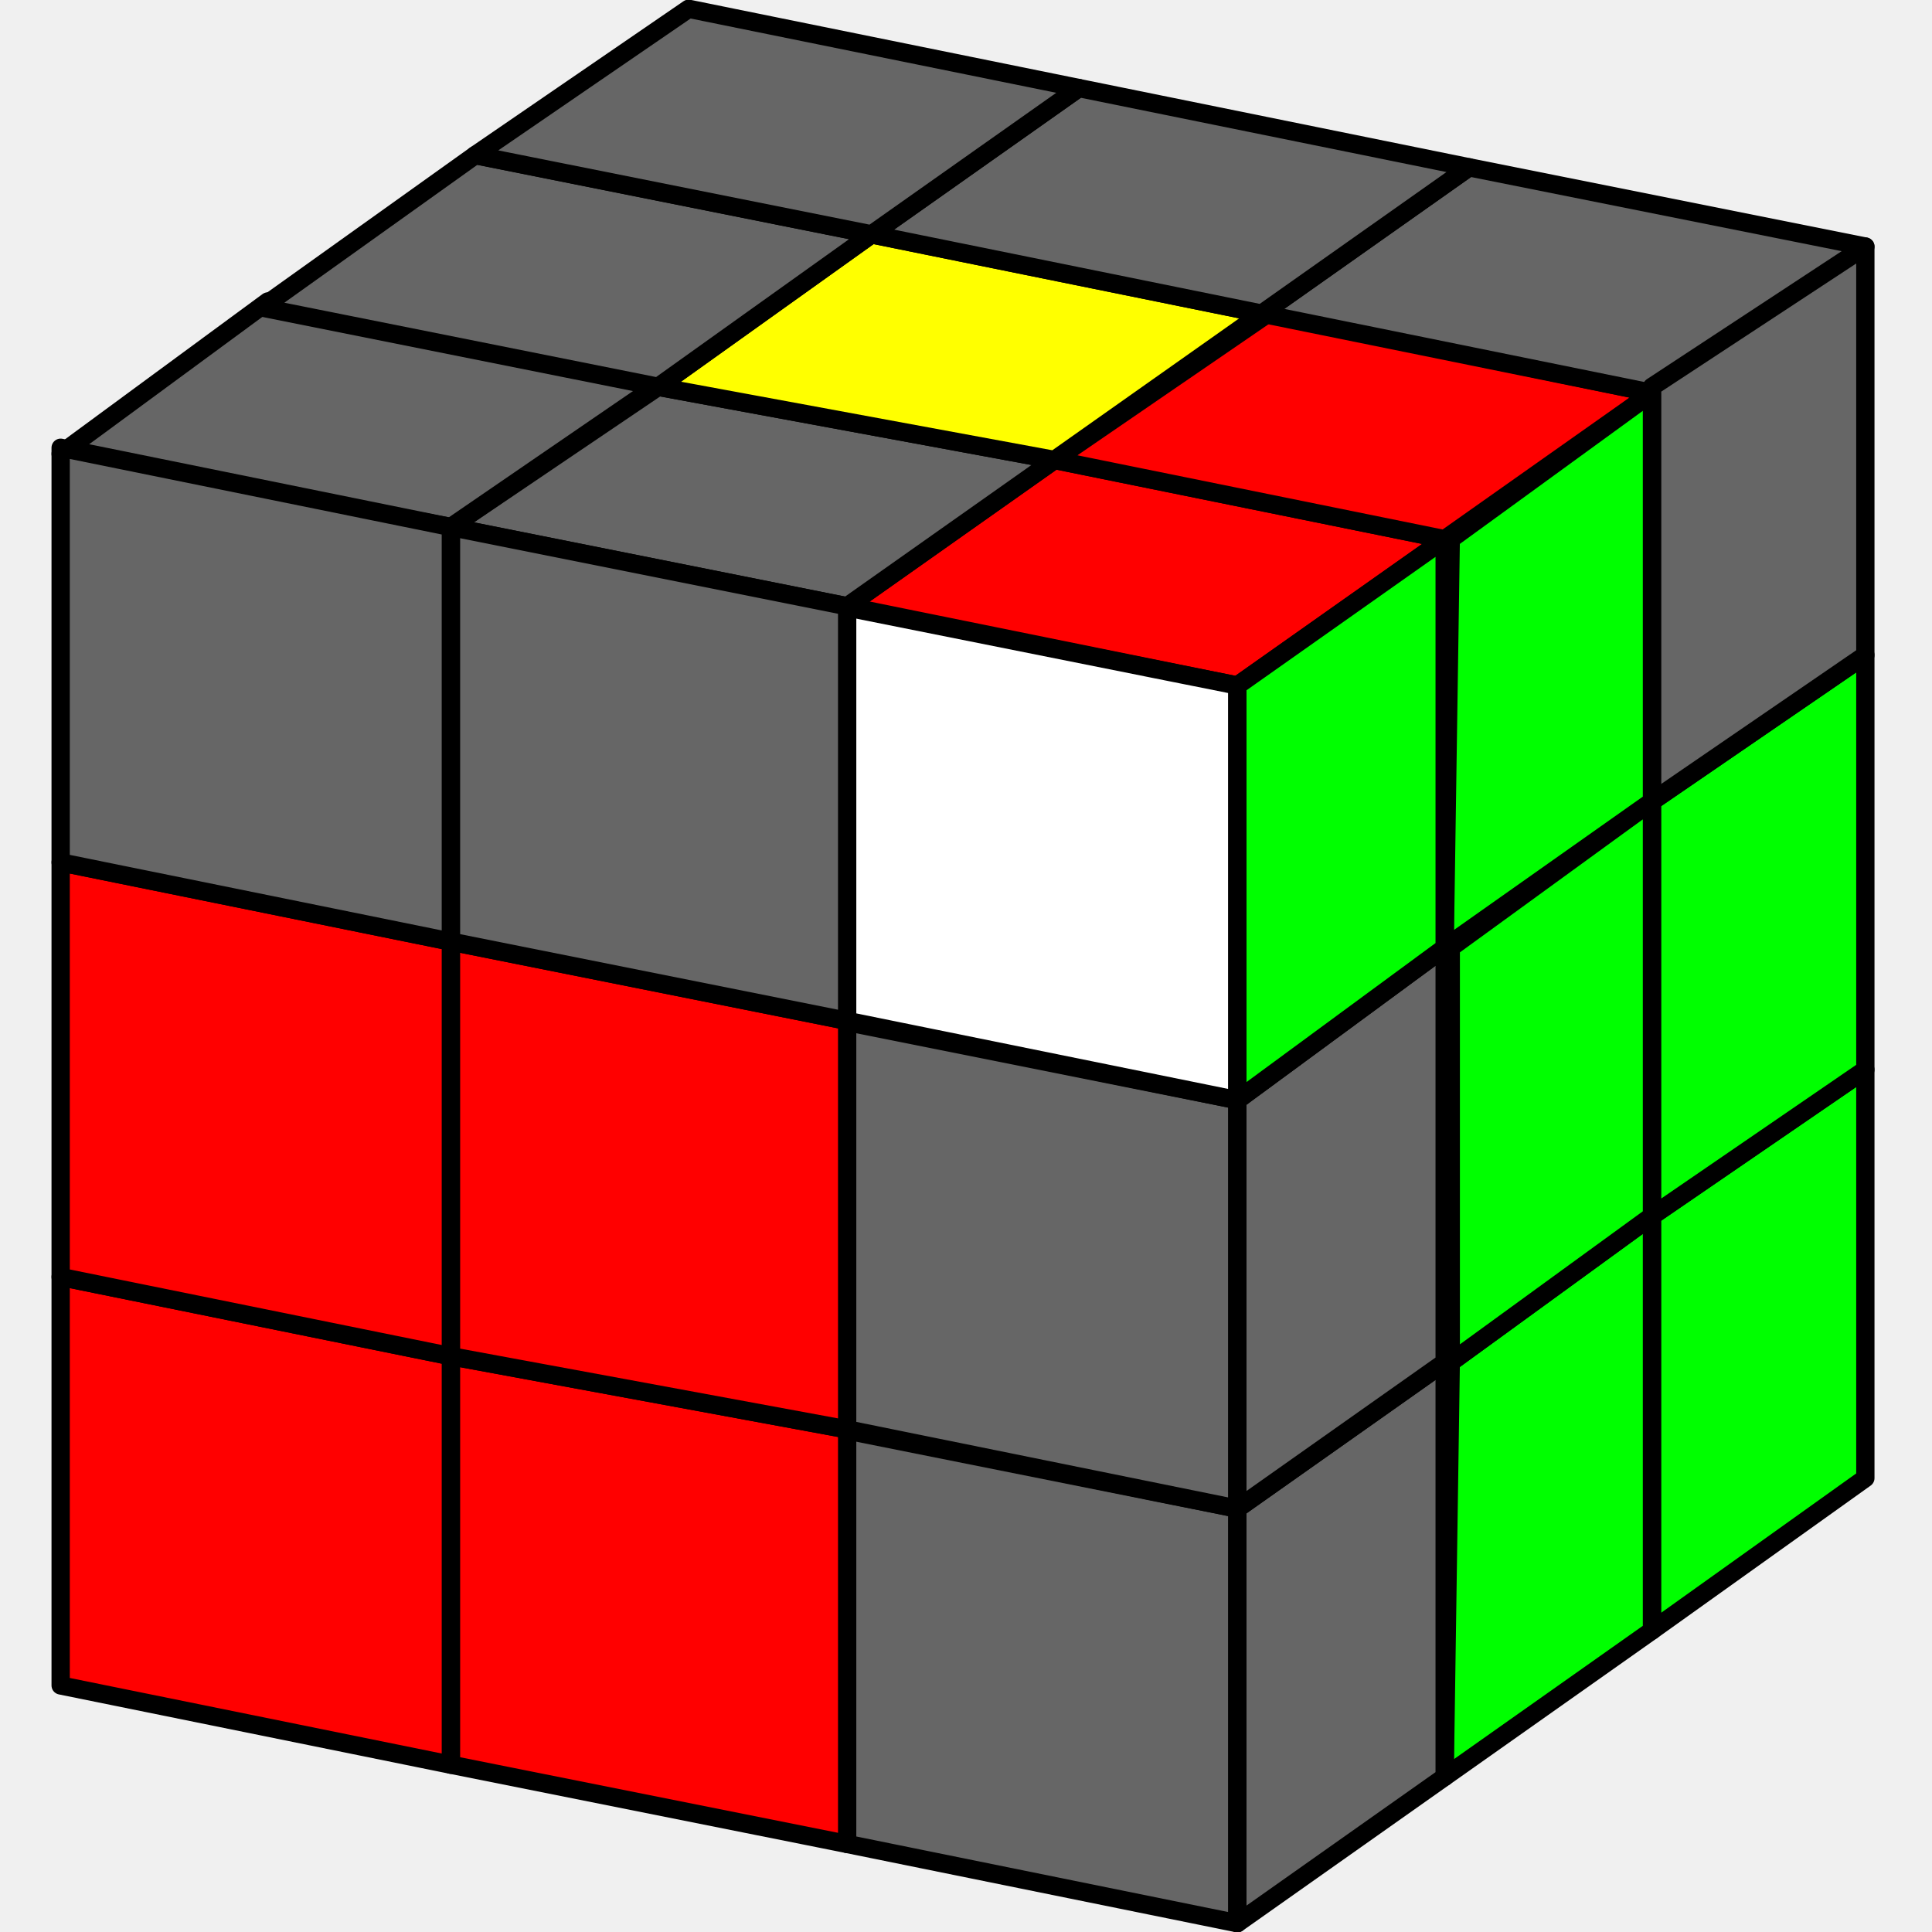
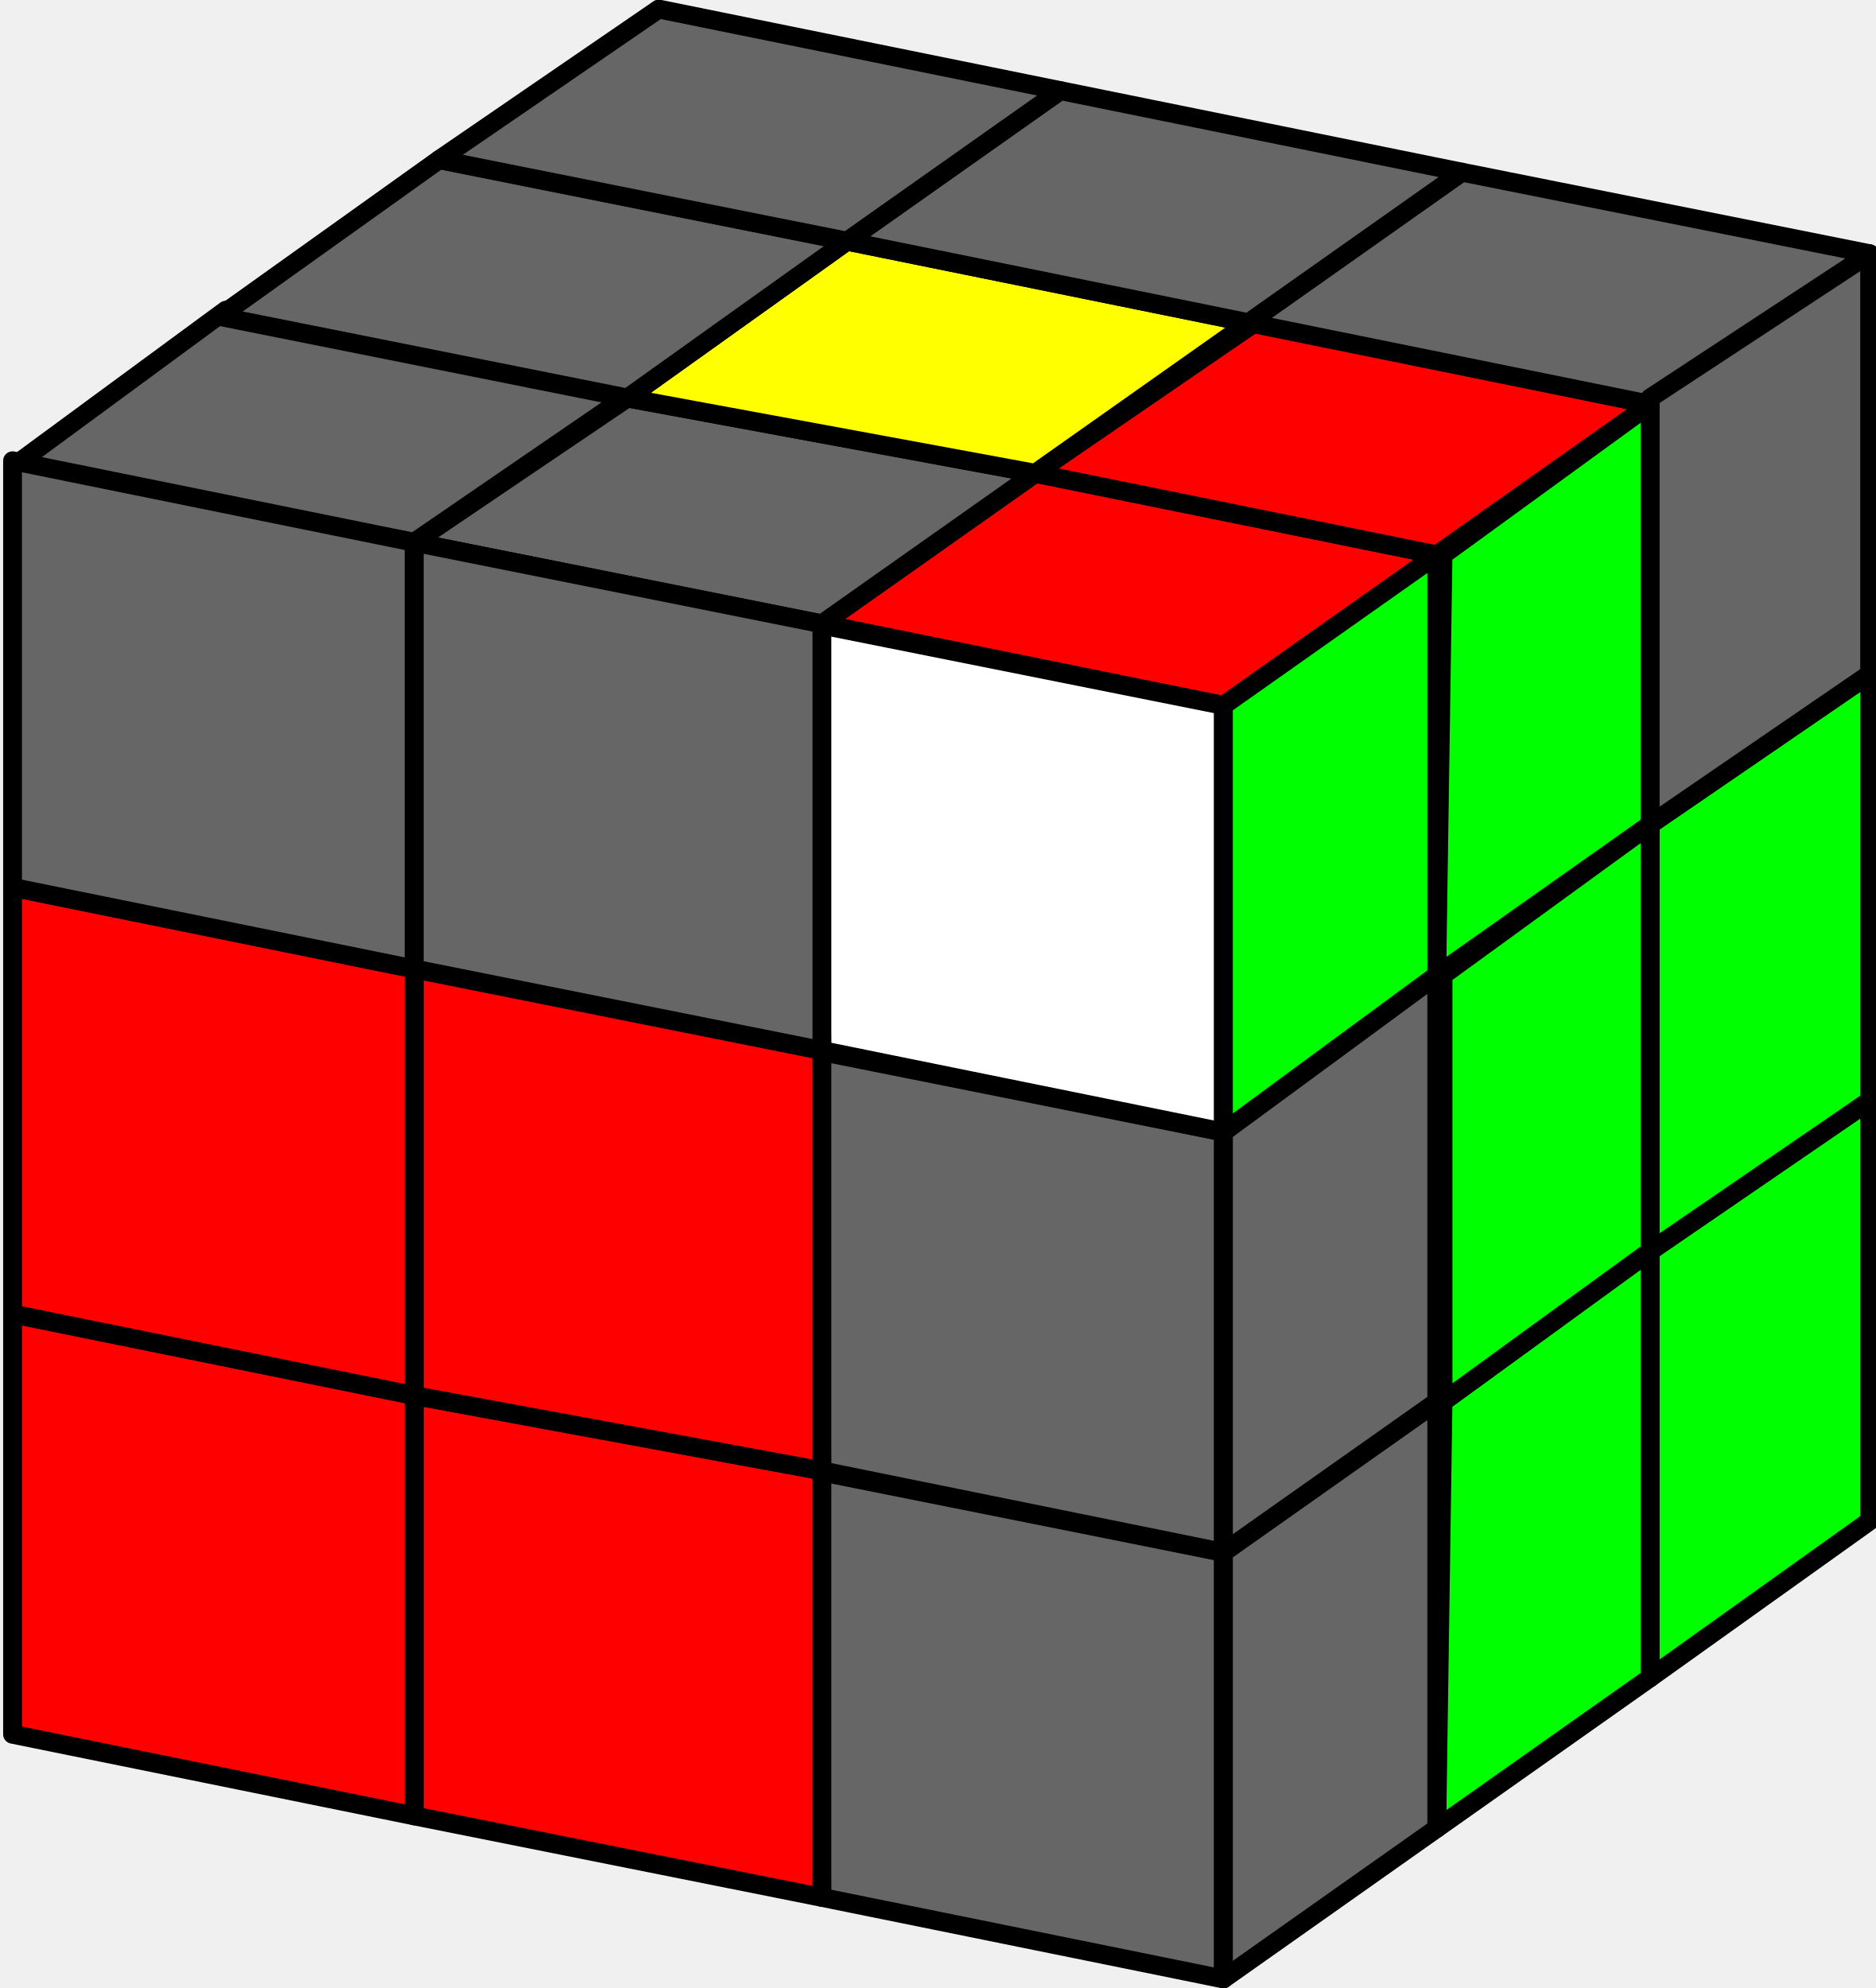
- <svg xmlns="http://www.w3.org/2000/svg" width="239.2" height="239.2" viewBox="0 0 31.688 31.6" version="1.1" id="svg58">
-   <defs id="defs62" />
-   <g stroke="#000000" stroke-linejoin="round" stroke-width="0.3" paint-order="fill markers stroke" id="g56" transform="translate(0.7948604)">
-     <path fill="#ff0000" d="m 96.5,123.2 6.4,1.3 -3.4,2.4 -6.4,-1.3 z" transform="translate(-80,-115.7)" id="path2" />
-     <path fill="#666666" d="m 90,122 6.5,1.2 -3.4,2.4 -6.5,-1.3 z" transform="translate(-80,-115.7)" id="path4" />
-     <path fill="#666666" d="m 83.6,120.6 6.5,1.3 -3.5,2.4 -6.4,-1.2 z" transform="translate(-80,-115.7)" id="path6" />
-     <path fill="#ff0000" d="m 100,120.8 6.3,1.3 -3.4,2.4 -6.4,-1.3 z" transform="translate(-80,-115.7)" id="path8" />
-     <path fill="#ffff00" d="m 93.5,119.5 6.4,1.3 -3.4,2.4 L 90,122 Z" transform="translate(-80,-115.7)" id="path10" />
-     <path fill="#666666" d="m 87,118.2 6.5,1.3 -3.5,2.5 -6.5,-1.3 z" transform="translate(-80,-115.7)" id="path12" />
-     <path fill="#666666" d="m 103.3,118.4 6.5,1.3 -3.5,2.4 -6.4,-1.3 z" transform="translate(-80,-115.7)" id="path14" />
-     <path fill="#666666" d="m 96.9,117.1 6.4,1.3 -3.4,2.4 -6.4,-1.3 z" transform="translate(-80,-115.7)" id="path16" />
-     <path fill="#666666" d="m 90.5,115.8 6.4,1.3 -3.4,2.4 -6.5,-1.3 z" transform="translate(-80,-115.7)" id="path18" />
-     <path fill="#666666" d="m 93,139.1 6.5,1.3 v 6.8 l -6.4,-1.3 z" transform="translate(-80,-115.7)" id="path20" />
-     <path fill="#ff0000" d="m 86.6,137.9 6.5,1.2 v 6.8 l -6.5,-1.3 z" transform="translate(-80,-115.7)" id="path22" />
-     <path fill="#ff0000" d="m 80.2,136.6 6.4,1.3 v 6.7 l -6.4,-1.3 z" transform="translate(-80,-115.7)" id="path24" />
-     <path fill="#666666" d="m 93,132.4 6.5,1.3 v 6.7 l -6.4,-1.3 z" transform="translate(-80,-115.7)" id="path26" />
-     <path fill="#ff0000" d="m 86.6,131.1 6.5,1.3 v 6.7 l -6.5,-1.2 z" transform="translate(-80,-115.7)" id="path28" />
-     <path fill="#ff0000" d="m 80.2,129.8 6.4,1.3 v 6.8 l -6.4,-1.3 z" transform="translate(-80,-115.7)" id="path30" />
-     <path fill="#ffffff" d="m 93,125.6 6.5,1.3 v 6.8 l -6.4,-1.3 z" transform="translate(-80,-115.7)" id="path32" />
-     <path fill="#666666" d="m 86.6,124.3 6.5,1.3 v 6.8 l -6.5,-1.3 z" transform="translate(-80,-115.7)" id="path34" />
-     <path fill="#666666" d="m 80.2,123 6.4,1.3 v 6.8 l -6.4,-1.3 z" transform="translate(-80,-115.7)" id="path36" />
-     <path fill="#00ff00" d="m 106.3,135.6 3.5,-2.4 v 6.7 l -3.5,2.5 z" transform="translate(-80,-115.7)" id="path38" />
-     <path fill="#00ff00" d="m 103,138 3.3,-2.4 v 6.8 l -3.4,2.4 z" transform="translate(-80,-115.7)" id="path40" />
-     <path fill="#666666" d="m 99.5,140.4 3.4,-2.4 v 6.8 l -3.4,2.4 z" transform="translate(-80,-115.7)" id="path42" />
-     <path fill="#00ff00" d="m 106.3,128.8 3.5,-2.4 v 6.8 l -3.5,2.4 z" transform="translate(-80,-115.7)" id="path44" />
-     <path fill="#00ff00" d="m 103,131.2 3.3,-2.4 v 6.8 L 103,138 Z" transform="translate(-80,-115.7)" id="path46" />
-     <path fill="#666666" d="m 99.5,133.7 3.4,-2.5 v 6.8 l -3.4,2.4 z" transform="translate(-80,-115.7)" id="path48" />
-     <path fill="#666666" d="m 106.3,122 3.5,-2.3 v 6.7 l -3.5,2.4 z" transform="translate(-80,-115.7)" id="path50" />
-     <path fill="#00ff00" d="m 103,124.5 3.3,-2.4 v 6.7 l -3.4,2.4 z" transform="translate(-80,-115.7)" id="path52" />
-     <path fill="#00ff00" d="m 99.5,126.9 3.4,-2.4 v 6.7 l -3.4,2.5 z" transform="translate(-80,-115.7)" id="path54" />
+ <svg xmlns="http://www.w3.org/2000/svg" width="225.7" height="239.2" viewBox="0 0 29.9 31.6">
+   <g stroke="#000000" stroke-linejoin="round" stroke-width="0.3" paint-order="fill markers stroke">
+     <path fill="#ff0000" d="m96.5 123.2 6.4 1.3-3.4 2.4-6.4-1.3z" transform="translate(-80 -115.7)" />
+     <path fill="#666666" d="m90 122 6.5 1.2-3.4 2.4-6.5-1.3z" transform="translate(-80 -115.7)" />
+     <path fill="#666666" d="m83.6 120.6 6.5 1.3-3.5 2.4-6.4-1.2z" transform="translate(-80 -115.7)" />
+     <path fill="#ff0000" d="m100 120.8 6.3 1.3-3.4 2.4-6.4-1.3z" transform="translate(-80 -115.7)" />
+     <path fill="#ffff00" d="m93.5 119.5 6.4 1.3-3.4 2.4L90 122z" transform="translate(-80 -115.7)" />
+     <path fill="#666666" d="m87 118.2 6.5 1.3L90 122l-6.5-1.3z" transform="translate(-80 -115.7)" />
+     <path fill="#666666" d="m103.3 118.4 6.5 1.3-3.5 2.4-6.4-1.3z" transform="translate(-80 -115.7)" />
+     <path fill="#666666" d="m96.9 117.1 6.4 1.3-3.4 2.4-6.4-1.3z" transform="translate(-80 -115.7)" />
+     <path fill="#666666" d="m90.5 115.8 6.4 1.3-3.4 2.4-6.5-1.3z" transform="translate(-80 -115.7)" />
+     <path fill="#666666" d="m93 139.1 6.5 1.3v6.8l-6.4-1.3z" transform="translate(-80 -115.7)" />
+     <path fill="#ff0000" d="m86.6 137.9 6.5 1.2v6.8l-6.5-1.3z" transform="translate(-80 -115.7)" />
+     <path fill="#ff0000" d="m80.2 136.6 6.4 1.3v6.7l-6.4-1.3Z" transform="translate(-80 -115.7)" />
+     <path fill="#666666" d="m93 132.4 6.5 1.3v6.7l-6.4-1.3z" transform="translate(-80 -115.7)" />
+     <path fill="#ff0000" d="m86.6 131.1 6.5 1.3v6.7l-6.5-1.2z" transform="translate(-80 -115.7)" />
+     <path fill="#ff0000" d="m80.2 129.8 6.4 1.3v6.8l-6.4-1.3z" transform="translate(-80 -115.7)" />
+     <path fill="#ffffff" d="m93 125.6 6.5 1.3v6.8l-6.4-1.3z" transform="translate(-80 -115.7)" />
+     <path fill="#666666" d="m86.6 124.3 6.5 1.3v6.8l-6.5-1.3z" transform="translate(-80 -115.7)" />
+     <path fill="#666666" d="m80.2 123 6.4 1.3v6.8l-6.4-1.3z" transform="translate(-80 -115.7)" />
+     <path fill="#00ff00" d="m106.3 135.6 3.5-2.4v6.7l-3.5 2.5z" transform="translate(-80 -115.7)" />
+     <path fill="#00ff00" d="m103 138 3.3-2.4v6.8l-3.4 2.4z" transform="translate(-80 -115.7)" />
+     <path fill="#666666" d="m99.5 140.4 3.4-2.4v6.8l-3.4 2.4z" transform="translate(-80 -115.7)" />
+     <path fill="#00ff00" d="m106.3 128.8 3.5-2.4v6.8l-3.5 2.4z" transform="translate(-80 -115.7)" />
+     <path fill="#00ff00" d="m103 131.2 3.3-2.4v6.8L103 138z" transform="translate(-80 -115.7)" />
+     <path fill="#666666" d="m99.5 133.7 3.4-2.5v6.8l-3.4 2.4z" transform="translate(-80 -115.7)" />
+     <path fill="#666666" d="m106.3 122 3.5-2.3v6.7l-3.5 2.4z" transform="translate(-80 -115.7)" />
+     <path fill="#00ff00" d="m103 124.5 3.3-2.4v6.7l-3.4 2.4z" transform="translate(-80 -115.7)" />
+     <path fill="#00ff00" d="m99.5 126.9 3.4-2.4v6.7l-3.4 2.5z" transform="translate(-80 -115.7)" />
  </g>
</svg>
